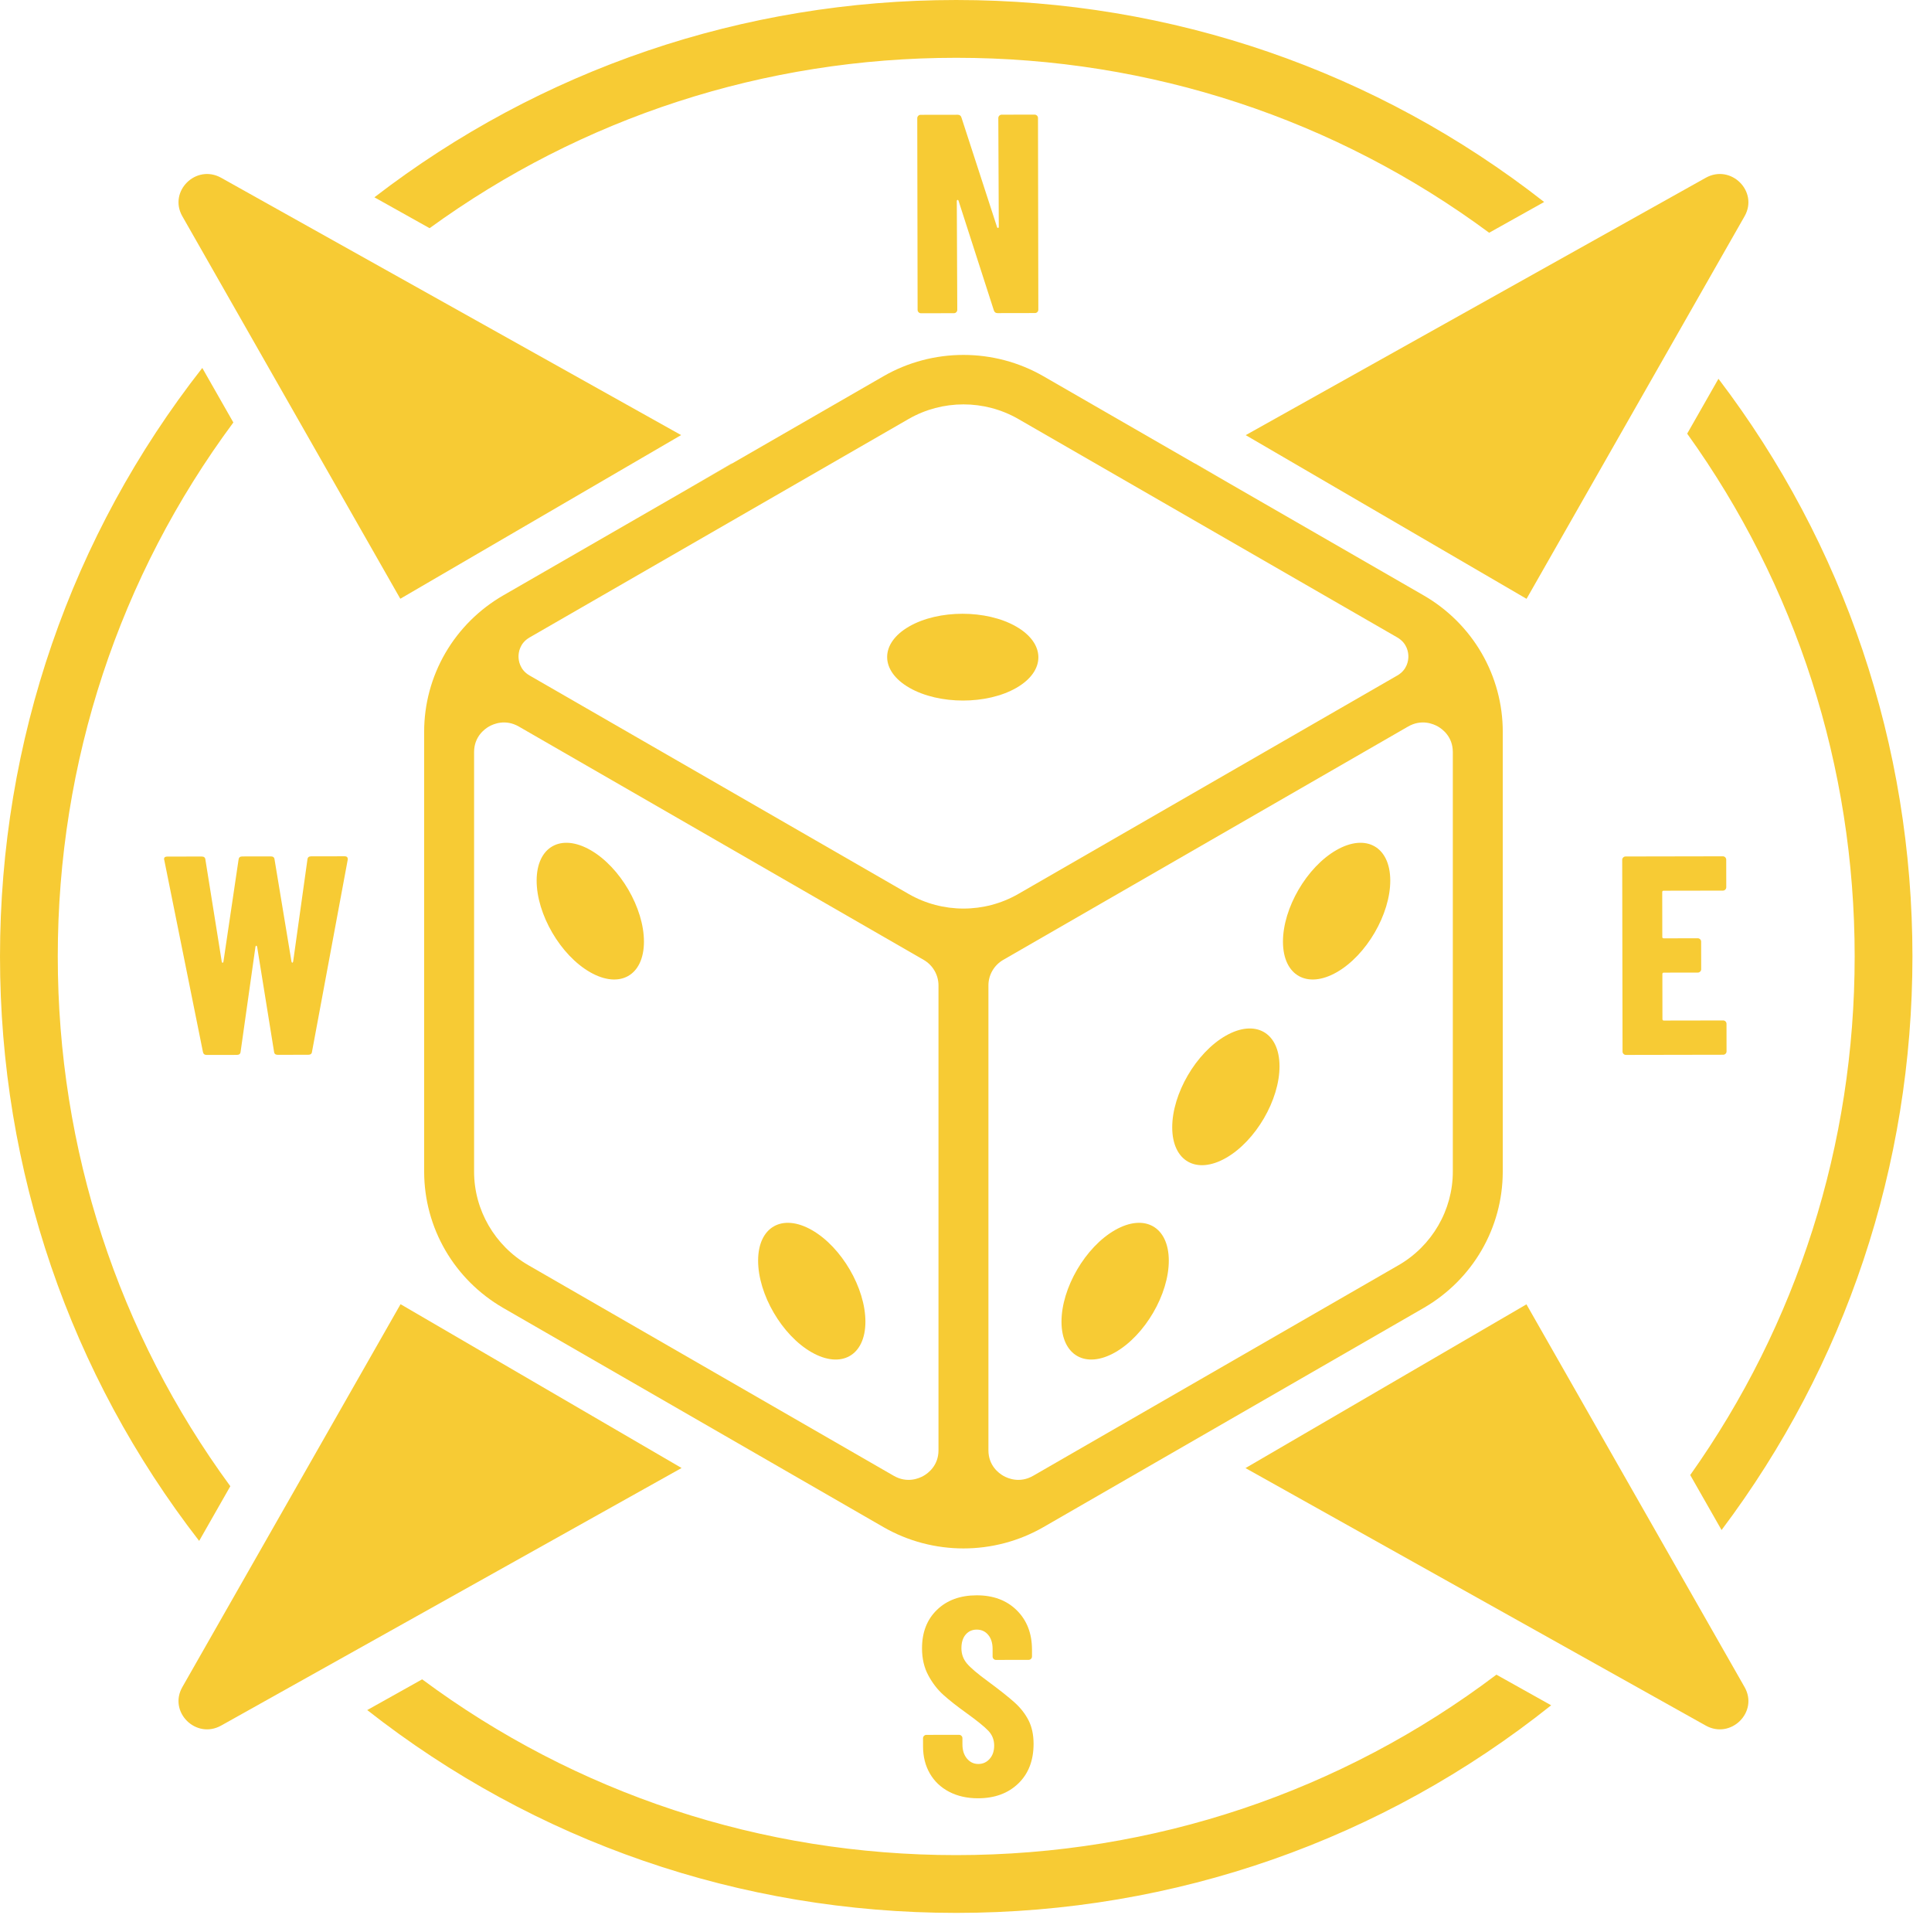
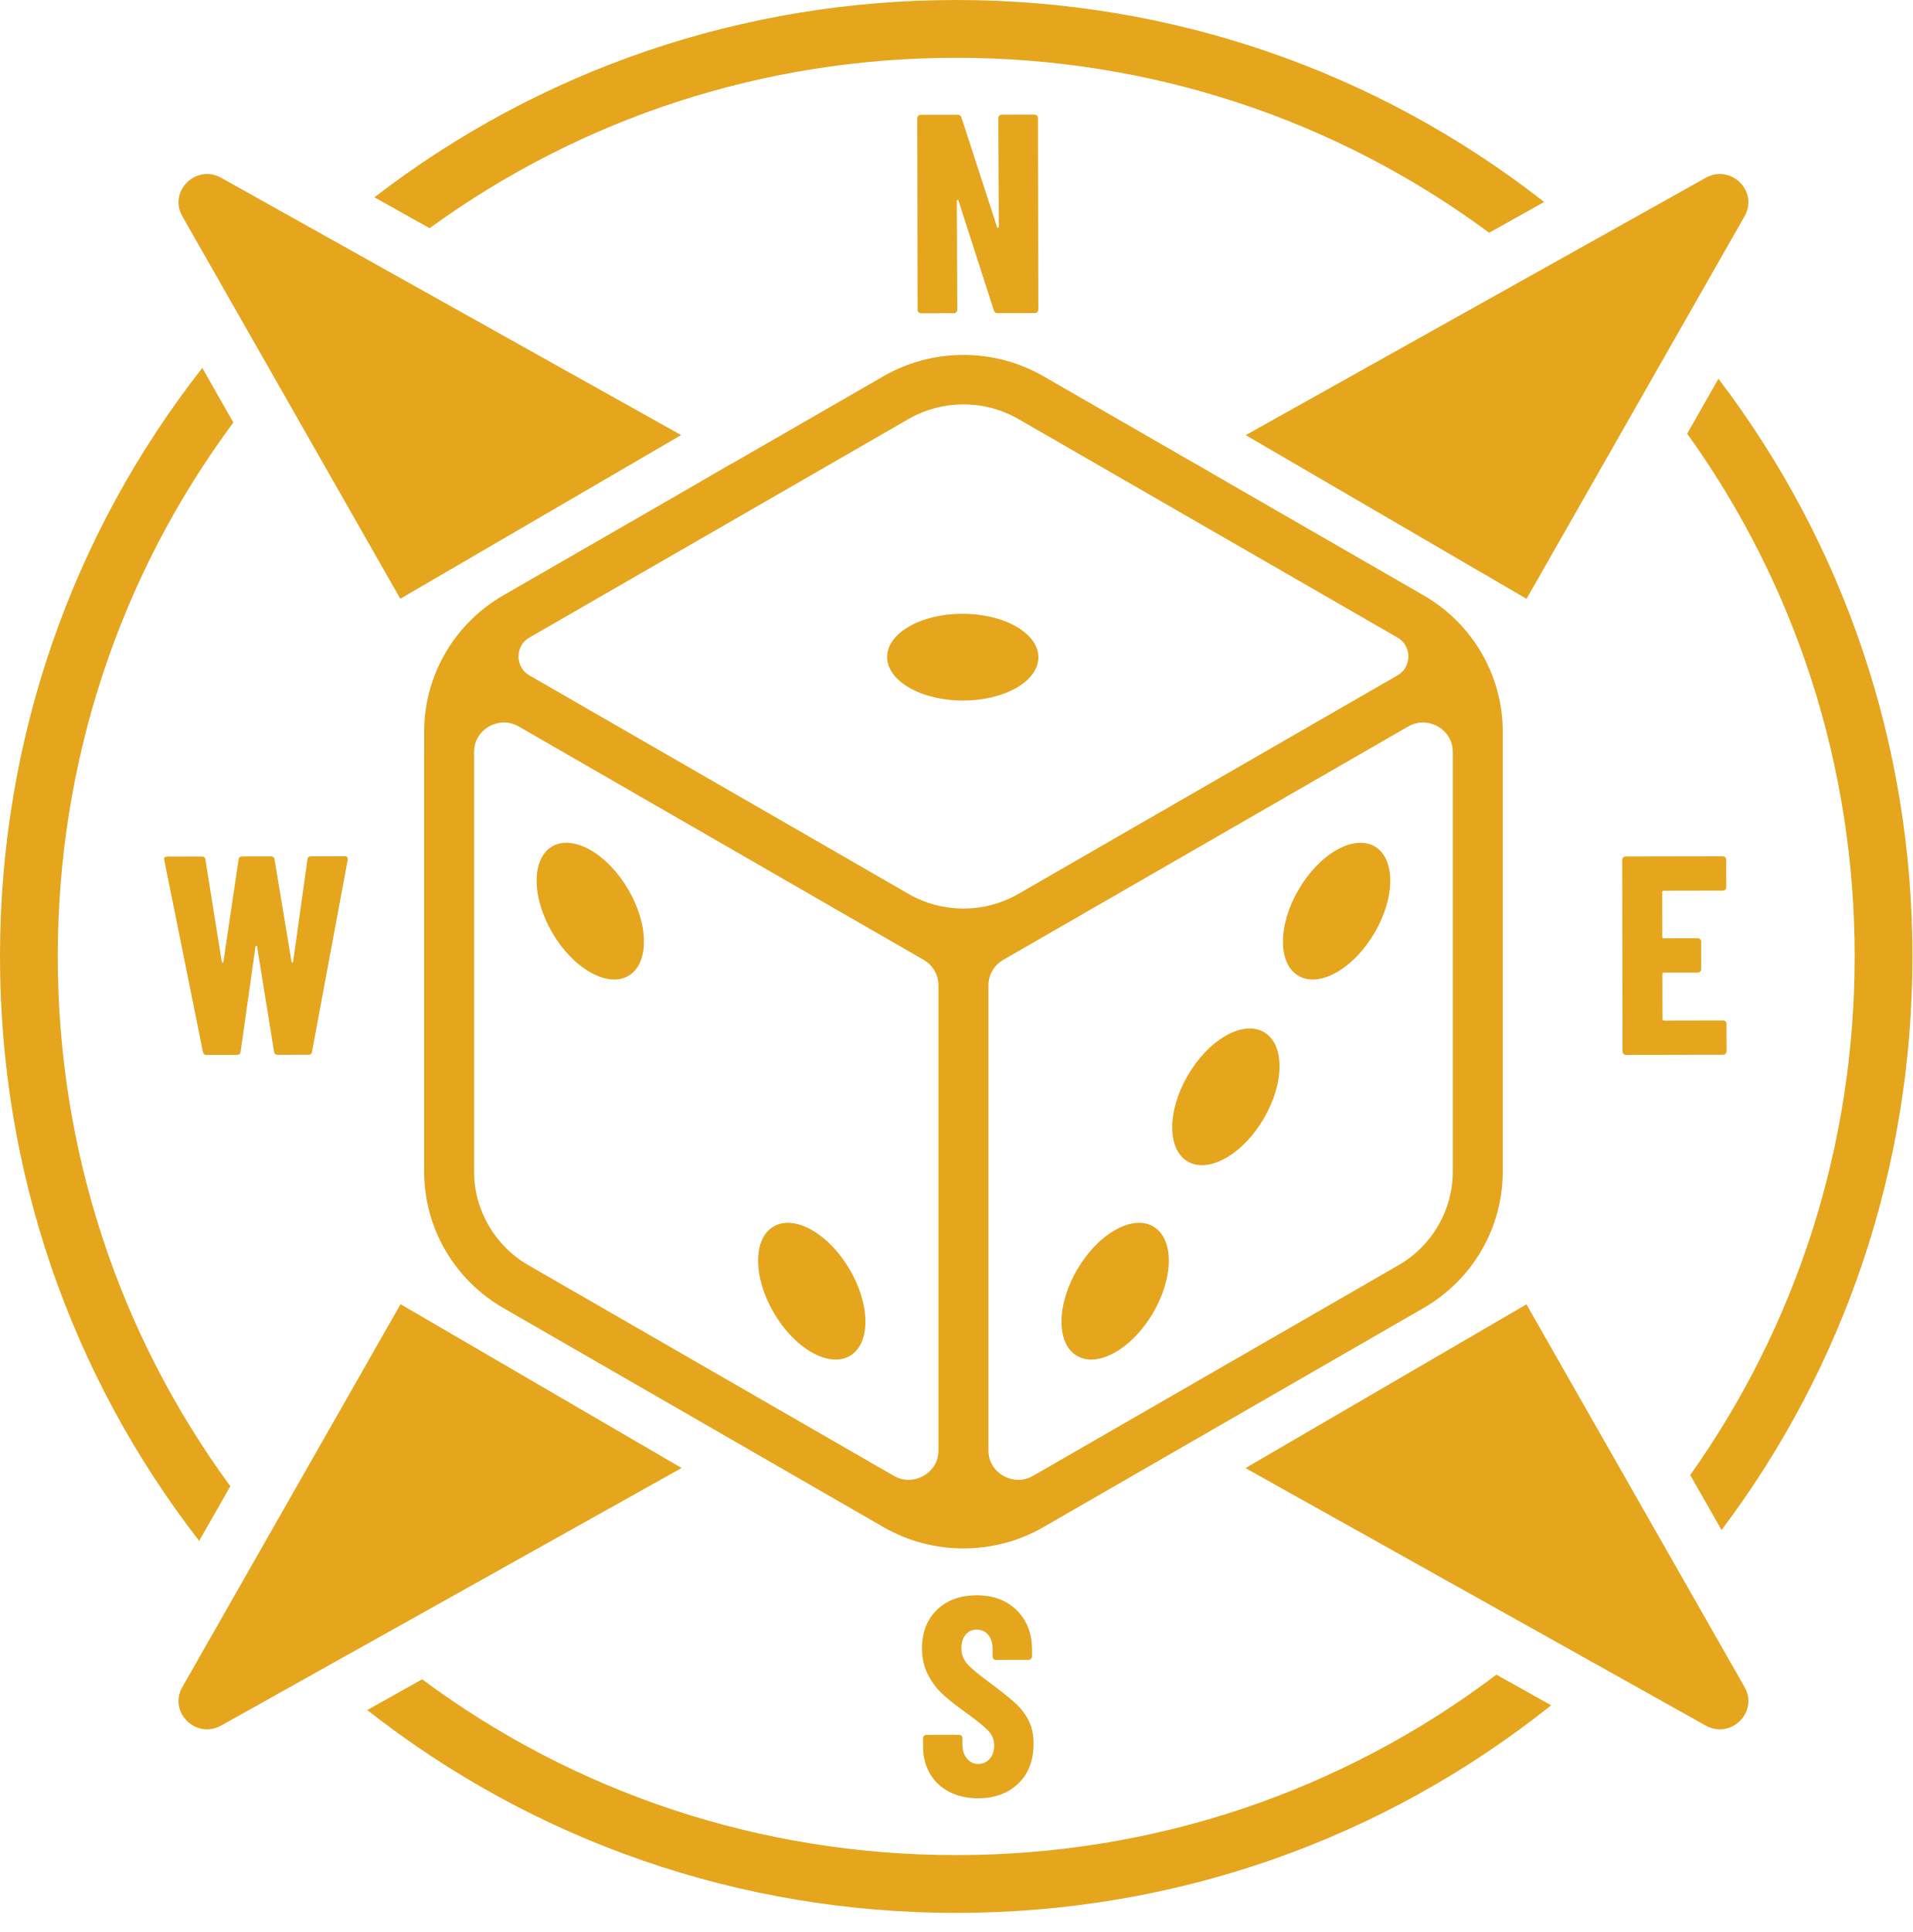
<svg xmlns="http://www.w3.org/2000/svg" width="100%" height="100%" viewBox="0 0 100 101" version="1.1" xml:space="preserve" style="fill-rule:evenodd;clip-rule:evenodd;stroke-linejoin:round;stroke-miterlimit:2;">
  <g transform="matrix(1,0,0,1,-50,-91.42822)">
    <g transform="matrix(0.080001,0,0,0.080001,7.091135,66.14204)">
      <g transform="matrix(6.666113,0,0,6.666113,1189.516,520.0855)">
-         <path d="M0,-19.265C0.065,-19.33 0.143,-19.363 0.236,-19.363L3.459,-19.368C3.552,-19.368 3.63,-19.336 3.695,-19.271C3.761,-19.206 3.793,-19.128 3.793,-19.035L3.826,-0.251C3.826,-0.158 3.794,-0.079 3.729,-0.014C3.664,0.051 3.586,0.083 3.493,0.083L-0.175,0.09C-0.36,0.09 -0.481,-0.002 -0.537,-0.187L-4.001,-10.935C-4.02,-10.991 -4.052,-11.014 -4.099,-11.005C-4.145,-10.995 -4.168,-10.963 -4.168,-10.907L-4.121,-0.237C-4.121,-0.144 -4.154,-0.065 -4.218,0C-4.283,0.065 -4.362,0.097 -4.454,0.097L-7.678,0.103C-7.77,0.103 -7.849,0.071 -7.914,0.006C-7.979,-0.059 -8.011,-0.137 -8.012,-0.23L-8.045,-19.015C-8.045,-19.107 -8.013,-19.186 -7.947,-19.251C-7.883,-19.316 -7.805,-19.349 -7.712,-19.349L-4.071,-19.355C-3.886,-19.355 -3.765,-19.263 -3.71,-19.078L-0.217,-8.33C-0.199,-8.274 -0.166,-8.251 -0.12,-8.261C-0.074,-8.27 -0.051,-8.302 -0.051,-8.358L-0.097,-19.029C-0.097,-19.121 -0.065,-19.2 0,-19.265" style="fill:rgb(247,203,52);fill-rule:nonzero;" />
+         <path d="M0,-19.265C0.065,-19.33 0.143,-19.363 0.236,-19.363L3.459,-19.368C3.552,-19.368 3.63,-19.336 3.695,-19.271C3.761,-19.206 3.793,-19.128 3.793,-19.035L3.826,-0.251C3.826,-0.158 3.794,-0.079 3.729,-0.014C3.664,0.051 3.586,0.083 3.493,0.083L-0.175,0.09C-0.36,0.09 -0.481,-0.002 -0.537,-0.187L-4.001,-10.935C-4.02,-10.991 -4.052,-11.014 -4.099,-11.005C-4.145,-10.995 -4.168,-10.963 -4.168,-10.907L-4.121,-0.237C-4.121,-0.144 -4.154,-0.065 -4.218,0C-4.283,0.065 -4.362,0.097 -4.454,0.097L-7.678,0.103C-7.77,0.103 -7.849,0.071 -7.914,0.006C-7.979,-0.059 -8.011,-0.137 -8.012,-0.23L-8.045,-19.015C-8.045,-19.107 -8.013,-19.186 -7.947,-19.251C-7.883,-19.316 -7.805,-19.349 -7.712,-19.349L-4.071,-19.355C-3.886,-19.355 -3.765,-19.263 -3.71,-19.078L-0.217,-8.33C-0.199,-8.274 -0.166,-8.251 -0.12,-8.261C-0.074,-8.27 -0.051,-8.302 -0.051,-8.358L-0.097,-19.029C-0.097,-19.121 -0.065,-19.2 0,-19.265" style="fill:rgb(229,165,28);fill-rule:nonzero;" />
      </g>
      <g transform="matrix(6.666113,0,0,6.666113,668.9801,877.6404)">
-         <path d="M0,18.866L-3.784,0.088L-3.812,-0.023C-3.812,-0.19 -3.711,-0.274 -3.507,-0.274L-0.116,-0.28C0.106,-0.28 0.226,-0.178 0.245,0.025L1.847,10.026C1.865,10.1 1.893,10.137 1.93,10.137C1.967,10.137 1.995,10.1 2.013,10.026L3.496,0.02C3.515,-0.184 3.635,-0.286 3.857,-0.287L6.664,-0.292C6.886,-0.292 7.006,-0.19 7.025,0.013L8.683,10.014C8.701,10.089 8.728,10.125 8.766,10.125C8.803,10.125 8.831,10.088 8.849,10.014L10.249,0.008C10.267,-0.196 10.387,-0.298 10.61,-0.298L13.889,-0.304C14.129,-0.305 14.232,-0.184 14.195,0.057L10.699,18.847C10.68,19.051 10.56,19.153 10.338,19.154L7.337,19.159C7.115,19.159 6.993,19.058 6.975,18.854L5.318,8.575C5.299,8.501 5.271,8.464 5.234,8.464C5.197,8.464 5.169,8.502 5.151,8.575L3.696,18.86C3.678,19.064 3.558,19.165 3.335,19.166L0.362,19.171C0.158,19.171 0.037,19.07 0,18.866" style="fill:rgb(247,203,52);fill-rule:nonzero;" />
+         <path d="M0,18.866L-3.784,0.088L-3.812,-0.023C-3.812,-0.19 -3.711,-0.274 -3.507,-0.274L-0.116,-0.28C0.106,-0.28 0.226,-0.178 0.245,0.025L1.847,10.026C1.865,10.1 1.893,10.137 1.93,10.137C1.967,10.137 1.995,10.1 2.013,10.026L3.496,0.02C3.515,-0.184 3.635,-0.286 3.857,-0.287L6.664,-0.292C6.886,-0.292 7.006,-0.19 7.025,0.013L8.683,10.014C8.701,10.089 8.728,10.125 8.766,10.125C8.803,10.125 8.831,10.088 8.849,10.014L10.249,0.008C10.267,-0.196 10.387,-0.298 10.61,-0.298L13.889,-0.304C14.129,-0.305 14.232,-0.184 14.195,0.057L10.699,18.847C10.68,19.051 10.56,19.153 10.338,19.154L7.337,19.159C7.115,19.159 6.993,19.058 6.975,18.854L5.318,8.575C5.299,8.501 5.271,8.464 5.234,8.464C5.197,8.464 5.169,8.502 5.151,8.575L3.696,18.86C3.678,19.064 3.558,19.165 3.335,19.166L0.362,19.171C0.158,19.171 0.037,19.07 0,18.866" style="fill:rgb(229,165,28);fill-rule:nonzero;" />
      </g>
      <g transform="matrix(6.666113,0,0,6.666113,1664.021,983.6523)">
-         <path d="M0,-12.939C-0.065,-12.874 -0.143,-12.841 -0.236,-12.841L-6.043,-12.831C-6.137,-12.831 -6.183,-12.785 -6.182,-12.692L-6.175,-8.302C-6.175,-8.209 -6.128,-8.163 -6.036,-8.163L-2.701,-8.169C-2.608,-8.169 -2.53,-8.137 -2.464,-8.072C-2.4,-8.007 -2.367,-7.929 -2.367,-7.836L-2.362,-5.14C-2.362,-5.047 -2.394,-4.969 -2.459,-4.904C-2.524,-4.839 -2.602,-4.806 -2.695,-4.806L-6.029,-4.801C-6.123,-4.8 -6.168,-4.754 -6.168,-4.662L-6.161,-0.243C-6.16,-0.15 -6.115,-0.104 -6.022,-0.104L-0.214,-0.114C-0.121,-0.115 -0.043,-0.082 0.023,-0.018C0.087,0.047 0.12,0.126 0.12,0.219L0.125,2.914C0.125,3.007 0.093,3.085 0.028,3.15C-0.037,3.215 -0.115,3.248 -0.208,3.248L-9.739,3.265C-9.832,3.265 -9.911,3.233 -9.976,3.167C-10.041,3.103 -10.073,3.025 -10.073,2.932L-10.106,-15.853C-10.106,-15.946 -10.074,-16.024 -10.009,-16.09C-9.944,-16.154 -9.866,-16.187 -9.773,-16.187L-0.242,-16.204C-0.149,-16.204 -0.071,-16.171 -0.005,-16.107C0.059,-16.042 0.092,-15.963 0.093,-15.871L0.097,-13.175C0.097,-13.083 0.065,-13.004 0,-12.939" style="fill:rgb(247,203,52);fill-rule:nonzero;" />
+         <path d="M0,-12.939C-0.065,-12.874 -0.143,-12.841 -0.236,-12.841L-6.043,-12.831C-6.137,-12.831 -6.183,-12.785 -6.182,-12.692L-6.175,-8.302C-6.175,-8.209 -6.128,-8.163 -6.036,-8.163L-2.701,-8.169C-2.608,-8.169 -2.53,-8.137 -2.464,-8.072C-2.4,-8.007 -2.367,-7.929 -2.367,-7.836L-2.362,-5.14C-2.362,-5.047 -2.394,-4.969 -2.459,-4.904C-2.524,-4.839 -2.602,-4.806 -2.695,-4.806L-6.029,-4.801C-6.123,-4.8 -6.168,-4.754 -6.168,-4.662L-6.161,-0.243C-6.16,-0.15 -6.115,-0.104 -6.022,-0.104L-0.214,-0.114C-0.121,-0.115 -0.043,-0.082 0.023,-0.018C0.087,0.047 0.12,0.126 0.12,0.219L0.125,2.914C0.125,3.007 0.093,3.085 0.028,3.15C-0.037,3.215 -0.115,3.248 -0.208,3.248L-9.739,3.265C-9.832,3.265 -9.911,3.233 -9.976,3.167C-10.041,3.103 -10.073,3.025 -10.073,2.932L-10.106,-15.853C-10.106,-15.946 -10.074,-16.024 -10.009,-16.09C-9.944,-16.154 -9.866,-16.187 -9.773,-16.187L-0.242,-16.204C-0.149,-16.204 -0.071,-16.171 -0.005,-16.107C0.059,-16.042 0.092,-15.963 0.093,-15.871L0.097,-13.175C0.097,-13.083 0.065,-13.004 0,-12.939" style="fill:rgb(229,165,28);fill-rule:nonzero;" />
      </g>
      <g transform="matrix(6.666113,0,0,6.666113,1156.764,1362.768)">
-         <path d="M0,18.629C-0.817,18.204 -1.447,17.608 -1.893,16.84C-2.339,16.072 -2.563,15.187 -2.564,14.187L-2.566,13.381C-2.566,13.289 -2.534,13.21 -2.469,13.145C-2.404,13.08 -2.326,13.047 -2.233,13.047L0.962,13.042C1.055,13.042 1.134,13.074 1.199,13.139C1.264,13.203 1.297,13.282 1.297,13.374L1.298,13.986C1.299,14.56 1.448,15.023 1.745,15.375C2.041,15.726 2.413,15.901 2.857,15.901C3.302,15.9 3.672,15.732 3.968,15.398C4.264,15.064 4.411,14.629 4.41,14.092C4.409,13.536 4.223,13.059 3.852,12.661C3.48,12.264 2.757,11.677 1.681,10.901C0.754,10.235 0.002,9.644 -0.572,9.126C-1.148,8.609 -1.64,7.971 -2.049,7.211C-2.458,6.453 -2.663,5.573 -2.665,4.573C-2.667,2.998 -2.179,1.737 -1.198,0.791C-0.218,-0.156 1.078,-0.63 2.69,-0.633C4.32,-0.636 5.631,-0.147 6.624,0.833C7.617,1.813 8.115,3.1 8.118,4.693L8.119,5.36C8.119,5.453 8.086,5.531 8.022,5.596C7.957,5.661 7.878,5.693 7.786,5.694L4.59,5.699C4.497,5.699 4.418,5.668 4.354,5.602C4.289,5.538 4.256,5.459 4.256,5.366L4.255,4.616C4.254,4.042 4.109,3.584 3.821,3.241C3.534,2.899 3.158,2.728 2.695,2.729C2.251,2.73 1.89,2.893 1.613,3.217C1.335,3.542 1.197,3.992 1.198,4.566C1.199,5.122 1.376,5.612 1.728,6.038C2.081,6.464 2.777,7.055 3.816,7.813C4.966,8.663 5.833,9.351 6.418,9.878C7.002,10.405 7.457,10.988 7.782,11.626C8.107,12.265 8.271,13.029 8.273,13.918C8.275,15.549 7.777,16.846 6.779,17.811C5.78,18.776 4.465,19.26 2.835,19.263C1.761,19.265 0.816,19.053 0,18.629" style="fill:rgb(247,203,52);fill-rule:nonzero;" />
+         <path d="M0,18.629C-0.817,18.204 -1.447,17.608 -1.893,16.84C-2.339,16.072 -2.563,15.187 -2.564,14.187L-2.566,13.381C-2.566,13.289 -2.534,13.21 -2.469,13.145C-2.404,13.08 -2.326,13.047 -2.233,13.047L0.962,13.042C1.055,13.042 1.134,13.074 1.199,13.139C1.264,13.203 1.297,13.282 1.297,13.374L1.298,13.986C1.299,14.56 1.448,15.023 1.745,15.375C2.041,15.726 2.413,15.901 2.857,15.901C3.302,15.9 3.672,15.732 3.968,15.398C4.264,15.064 4.411,14.629 4.41,14.092C4.409,13.536 4.223,13.059 3.852,12.661C3.48,12.264 2.757,11.677 1.681,10.901C0.754,10.235 0.002,9.644 -0.572,9.126C-1.148,8.609 -1.64,7.971 -2.049,7.211C-2.458,6.453 -2.663,5.573 -2.665,4.573C-2.667,2.998 -2.179,1.737 -1.198,0.791C-0.218,-0.156 1.078,-0.63 2.69,-0.633C4.32,-0.636 5.631,-0.147 6.624,0.833C7.617,1.813 8.115,3.1 8.118,4.693L8.119,5.36C8.119,5.453 8.086,5.531 8.022,5.596C7.957,5.661 7.878,5.693 7.786,5.694L4.59,5.699C4.497,5.699 4.418,5.668 4.354,5.602C4.289,5.538 4.256,5.459 4.256,5.366L4.255,4.616C4.254,4.042 4.109,3.584 3.821,3.241C3.534,2.899 3.158,2.728 2.695,2.729C2.251,2.73 1.89,2.893 1.613,3.217C1.335,3.542 1.197,3.992 1.198,4.566C1.199,5.122 1.376,5.612 1.728,6.038C2.081,6.464 2.777,7.055 3.816,7.813C4.966,8.663 5.833,9.351 6.418,9.878C7.002,10.405 7.457,10.988 7.782,11.626C8.107,12.265 8.271,13.029 8.273,13.918C8.275,15.549 7.777,16.846 6.779,17.811C5.78,18.776 4.465,19.26 2.835,19.263C1.761,19.265 0.816,19.053 0,18.629" style="fill:rgb(229,165,28);fill-rule:nonzero;" />
      </g>
      <g transform="matrix(6.666083,0.018929,0.018929,-6.666083,921.9524,951.3758)">
-         <path d="M0.017,-0C2.927,-1.653 5.286,-0.313 5.286,2.994C5.285,6.3 2.927,10.32 0.017,11.973C-2.892,13.626 -5.251,12.285 -5.252,8.979C-5.251,5.672 -2.893,1.653 0.017,-0" style="fill:rgb(247,203,52);fill-rule:nonzero;" />
+         <path d="M0.017,-0C2.927,-1.653 5.286,-0.313 5.286,2.994C5.285,6.3 2.927,10.32 0.017,11.973C-2.892,13.626 -5.251,12.285 -5.252,8.979C-5.251,5.672 -2.893,1.653 0.017,-0" style="fill:rgb(229,165,28);fill-rule:nonzero;" />
      </g>
      <g transform="matrix(6.666083,0.018929,0.018929,-6.666083,1066.706,1199.717)">
-         <path d="M0.017,-0C2.927,-1.653 5.286,-0.312 5.286,2.994C5.285,6.3 2.927,10.32 0.017,11.973C-2.893,13.627 -5.251,12.285 -5.252,8.98C-5.251,5.674 -2.894,1.654 0.017,-0" style="fill:rgb(247,203,52);fill-rule:nonzero;" />
+         <path d="M0.017,-0C2.927,-1.653 5.286,-0.312 5.286,2.994C5.285,6.3 2.927,10.32 0.017,11.973C-2.893,13.627 -5.251,12.285 -5.252,8.98C-5.251,5.674 -2.894,1.654 0.017,-0" style="fill:rgb(229,165,28);fill-rule:nonzero;" />
      </g>
      <g transform="matrix(-6.666083,0.018929,0.018929,6.666083,1410.21,951.3752)">
-         <path d="M0.017,-11.973C2.927,-10.32 5.285,-6.3 5.286,-2.994C5.285,0.314 2.926,1.653 0.017,0C-2.893,-1.653 -5.251,-5.672 -5.252,-8.979C-5.252,-12.285 -2.893,-13.626 0.017,-11.973" style="fill:rgb(247,203,52);fill-rule:nonzero;" />
+         <path d="M0.017,-11.973C2.927,-10.32 5.285,-6.3 5.286,-2.994C5.285,0.314 2.926,1.653 0.017,0C-2.893,-1.653 -5.251,-5.672 -5.252,-8.979C-5.252,-12.285 -2.893,-13.626 0.017,-11.973" style="fill:rgb(229,165,28);fill-rule:nonzero;" />
      </g>
      <g transform="matrix(-6.666083,0.018929,0.018929,6.666083,1265.456,1199.71)">
-         <path d="M0.017,-11.972C2.927,-10.319 5.285,-6.299 5.286,-2.993C5.285,0.313 2.926,1.654 0.017,0.001C-2.894,-1.653 -5.251,-5.672 -5.252,-8.978C-5.252,-12.284 -2.894,-13.626 0.017,-11.972" style="fill:rgb(247,203,52);fill-rule:nonzero;" />
+         <path d="M0.017,-11.972C2.927,-10.319 5.285,-6.299 5.286,-2.993C5.285,0.313 2.926,1.654 0.017,0.001C-2.894,-1.653 -5.251,-5.672 -5.252,-8.978C-5.252,-12.284 -2.894,-13.626 0.017,-11.972" style="fill:rgb(229,165,28);fill-rule:nonzero;" />
      </g>
      <g transform="matrix(-6.666083,0.018929,0.018929,6.666083,1337.825,1072.714)">
-         <path d="M0.017,-11.973C2.927,-10.32 5.285,-6.299 5.286,-2.993C5.285,0.314 2.926,1.653 0.017,0C-2.893,-1.653 -5.251,-5.672 -5.252,-8.979C-5.252,-12.285 -2.893,-13.626 0.017,-11.973" style="fill:rgb(247,203,52);fill-rule:nonzero;" />
+         <path d="M0.017,-11.973C2.927,-10.32 5.285,-6.299 5.286,-2.993C5.285,0.314 2.926,1.653 0.017,0C-2.893,-1.653 -5.251,-5.672 -5.252,-8.979C-5.252,-12.285 -2.893,-13.626 0.017,-11.973" style="fill:rgb(229,165,28);fill-rule:nonzero;" />
      </g>
      <g transform="matrix(3.325638,5.7773,5.7773,-3.325638,1130.877,725.313)">
-         <path d="M5.225,-3.021C8.114,-1.332 10.457,2.737 10.456,6.066C10.457,9.395 8.114,10.726 5.226,9.037C2.337,7.348 -0.005,3.28 -0.005,-0.05C-0.006,-3.379 2.335,-4.711 5.225,-3.021" style="fill:rgb(247,203,52);fill-rule:nonzero;" />
+         <path d="M5.225,-3.021C8.114,-1.332 10.457,2.737 10.456,6.066C10.457,9.395 8.114,10.726 5.226,9.037C2.337,7.348 -0.005,3.28 -0.005,-0.05C-0.006,-3.379 2.335,-4.711 5.225,-3.021" style="fill:rgb(229,165,28);fill-rule:nonzero;" />
      </g>
      <g transform="matrix(6.666113,0,0,6.666113,1450.506,728.4662)">
-         <path d="M0,62.155L-35.827,82.801C-37.146,83.561 -38.313,83.059 -38.754,82.808C-39.194,82.557 -40.219,81.81 -40.219,80.299L-40.219,34.731C-40.219,33.704 -39.662,32.746 -38.766,32.229L-34.835,29.964C-34.831,29.961 -34.826,29.959 -34.822,29.957L-26.026,24.888L0.924,9.359C2.243,8.599 3.41,9.1 3.85,9.351C4.289,9.601 5.306,10.343 5.315,11.84L5.315,52.994C5.315,56.753 3.279,60.262 0,62.155M-90.65,11.84C-90.64,10.343 -89.623,9.601 -89.185,9.351C-88.744,9.1 -87.577,8.599 -86.258,9.359L-82.94,11.271L-50.513,29.957C-50.509,29.959 -50.505,29.961 -50.501,29.963L-46.568,32.229C-45.672,32.746 -45.115,33.704 -45.115,34.731L-45.115,80.299C-45.115,81.81 -46.14,82.557 -46.581,82.808C-47.021,83.059 -48.189,83.561 -49.508,82.801L-85.335,62.155C-88.613,60.262 -90.65,56.753 -90.65,52.994L-90.65,11.84ZM-48.051,-20.789C-46.39,-21.745 -44.529,-22.224 -42.667,-22.224C-40.806,-22.224 -38.944,-21.745 -37.284,-20.789L-0.123,0.626L-0.124,0.627C0.852,1.189 0.958,2.116 0.958,2.489C0.958,2.86 0.853,3.781 -0.113,4.344L-28.155,20.504L-37.299,25.773C-40.612,27.676 -44.723,27.676 -48.036,25.773L-79.264,7.778L-85.212,4.351C-86.188,3.788 -86.293,2.861 -86.293,2.489C-86.293,2.116 -86.188,1.189 -85.212,0.627L-85.212,0.626L-48.051,-20.789ZM10.212,53.053L10.212,9.858C10.212,7.159 9.493,4.495 8.134,2.154C6.776,-0.186 4.812,-2.141 2.456,-3.499L-34.822,-24.981C-39.661,-27.769 -45.674,-27.769 -50.513,-24.981L-87.79,-3.499C-90.146,-2.141 -92.11,-0.186 -93.469,2.154C-94.828,4.495 -95.546,7.159 -95.546,9.858L-95.546,11.833C-95.546,11.842 -95.547,11.852 -95.547,11.861L-95.547,53.053L-95.545,53.053C-95.535,55.732 -94.818,58.375 -93.469,60.698C-92.12,63.021 -90.175,64.963 -87.842,66.32L-87.843,66.32L-87.797,66.347C-87.795,66.348 -87.793,66.349 -87.79,66.351L-50.513,87.833C-48.093,89.227 -45.38,89.924 -42.667,89.924C-39.954,89.924 -37.241,89.227 -34.822,87.833L2.456,66.351C2.458,66.349 2.46,66.348 2.462,66.347L2.508,66.32C4.841,64.963 6.786,63.021 8.134,60.698C9.483,58.375 10.2,55.732 10.211,53.053L10.212,53.053Z" style="fill:rgb(247,203,52);fill-rule:nonzero;" />
+         <path d="M0,62.155L-35.827,82.801C-37.146,83.561 -38.313,83.059 -38.754,82.808C-39.194,82.557 -40.219,81.81 -40.219,80.299L-40.219,34.731C-40.219,33.704 -39.662,32.746 -38.766,32.229L-34.835,29.964C-34.831,29.961 -34.826,29.959 -34.822,29.957L-26.026,24.888L0.924,9.359C2.243,8.599 3.41,9.1 3.85,9.351C4.289,9.601 5.306,10.343 5.315,11.84L5.315,52.994C5.315,56.753 3.279,60.262 0,62.155M-90.65,11.84C-90.64,10.343 -89.623,9.601 -89.185,9.351C-88.744,9.1 -87.577,8.599 -86.258,9.359L-82.94,11.271L-50.513,29.957C-50.509,29.959 -50.505,29.961 -50.501,29.963L-46.568,32.229C-45.672,32.746 -45.115,33.704 -45.115,34.731L-45.115,80.299C-45.115,81.81 -46.14,82.557 -46.581,82.808C-47.021,83.059 -48.189,83.561 -49.508,82.801L-85.335,62.155C-88.613,60.262 -90.65,56.753 -90.65,52.994L-90.65,11.84ZM-48.051,-20.789C-46.39,-21.745 -44.529,-22.224 -42.667,-22.224C-40.806,-22.224 -38.944,-21.745 -37.284,-20.789L-0.123,0.626L-0.124,0.627C0.852,1.189 0.958,2.116 0.958,2.489C0.958,2.86 0.853,3.781 -0.113,4.344L-28.155,20.504L-37.299,25.773C-40.612,27.676 -44.723,27.676 -48.036,25.773L-79.264,7.778L-85.212,4.351C-86.188,3.788 -86.293,2.861 -86.293,2.489C-86.293,2.116 -86.188,1.189 -85.212,0.627L-85.212,0.626L-48.051,-20.789ZM10.212,53.053L10.212,9.858C10.212,7.159 9.493,4.495 8.134,2.154C6.776,-0.186 4.812,-2.141 2.456,-3.499L-34.822,-24.981C-39.661,-27.769 -45.674,-27.769 -50.513,-24.981L-87.79,-3.499C-90.146,-2.141 -92.11,-0.186 -93.469,2.154C-94.828,4.495 -95.546,7.159 -95.546,9.858L-95.546,11.833C-95.546,11.842 -95.547,11.852 -95.547,11.861L-95.547,53.053L-95.545,53.053C-95.535,55.732 -94.818,58.375 -93.469,60.698C-92.12,63.021 -90.175,64.963 -87.842,66.32L-87.843,66.32L-87.797,66.347C-87.795,66.348 -87.793,66.349 -87.79,66.351L-50.513,87.833C-48.093,89.227 -45.38,89.924 -42.667,89.924C-39.954,89.924 -37.241,89.227 -34.822,87.833L2.456,66.351C2.458,66.349 2.46,66.348 2.462,66.347L2.508,66.32C4.841,64.963 6.786,63.021 8.134,60.698C9.483,58.375 10.2,55.732 10.211,53.053L10.212,53.053Z" style="fill:rgb(229,165,28);fill-rule:nonzero;" />
      </g>
      <g transform="matrix(3.301283,5.79125,5.79125,-3.301283,1649.592,1254.007)">
-         <path d="M-19.738,-8.697L23.448,-8.697C26.258,-8.697 27.257,-12.415 24.838,-13.875L-19.436,-40.579L-19.738,-8.697Z" style="fill:rgb(247,203,52);fill-rule:nonzero;" />
+         <path d="M-19.738,-8.697L23.448,-8.697C26.258,-8.697 27.257,-12.415 24.838,-13.875L-19.436,-40.579L-19.738,-8.697Z" style="fill:rgb(229,165,28);fill-rule:nonzero;" />
      </g>
      <g transform="matrix(6.666113,0,0,6.666113,1014.62,637.3831)">
-         <path d="M0,-2.775L0.027,-2.76L-4.762,0L0,-2.775Z" style="fill:rgb(247,203,52);fill-rule:nonzero;" />
+         <path d="M0,-2.775L0.027,-2.76L-4.762,0L0,-2.775Z" style="fill:rgb(229,165,28);fill-rule:nonzero;" />
      </g>
      <g transform="matrix(5.818025,3.253867,3.253867,-5.818025,762.731,384.2644)">
-         <path d="M-7.196,-12.274L44.473,-12.274L28.274,-39.716L-8.679,-17.425C-11.086,-15.973 -10.022,-12.274 -7.196,-12.274" style="fill:rgb(247,203,52);fill-rule:nonzero;" />
+         <path d="M-7.196,-12.274L44.473,-12.274L28.274,-39.716L-8.679,-17.425C-11.086,-15.973 -10.022,-12.274 -7.196,-12.274" style="fill:rgb(229,165,28);fill-rule:nonzero;" />
      </g>
      <g transform="matrix(5.818025,-3.253863,-3.253863,-5.818025,1389.076,677.7822)">
-         <path d="M0.623,12.949L52.303,12.949C55.128,12.949 56.192,9.25 53.785,7.798L16.824,-14.497L0.623,12.949Z" style="fill:rgb(247,203,52);fill-rule:nonzero;" />
+         <path d="M0.623,12.949L52.303,12.949C55.128,12.949 56.192,9.25 53.785,7.798L16.824,-14.497L0.623,12.949Z" style="fill:rgb(229,165,28);fill-rule:nonzero;" />
      </g>
      <g transform="matrix(6.666113,0,0,6.666113,1338.696,618.918)">
-         <path d="M0,1.854L-3.2,0.01L-3.182,0L0,1.854Z" style="fill:rgb(247,203,52);fill-rule:nonzero;" />
+         <path d="M0,1.854L-3.2,0.01L-3.182,0L0,1.854Z" style="fill:rgb(229,165,28);fill-rule:nonzero;" />
      </g>
      <g transform="matrix(3.301283,-5.79125,-5.79125,-3.301283,829.3137,1501.743)">
-         <path d="M-2.063,28.831L41.139,28.831L40.836,-3.06L-3.454,23.655C-5.873,25.114 -4.873,28.831 -2.063,28.831" style="fill:rgb(247,203,52);fill-rule:nonzero;" />
+         <path d="M-2.063,28.831L41.139,28.831L40.836,-3.06L-3.454,23.655C-5.873,25.114 -4.873,28.831 -2.063,28.831" style="fill:rgb(229,165,28);fill-rule:nonzero;" />
      </g>
      <g transform="matrix(6.666113,0,0,6.666113,817.1451,319.0549)">
-         <path d="M0,21.921C14.926,11.076 32.829,5.218 51.636,5.218C70.701,5.218 88.841,11.235 103.89,22.368L109.282,19.353C92.88,6.515 72.793,-0.447 51.636,-0.447C30.734,-0.447 10.88,6.352 -5.412,18.894L0,21.921Z" style="fill:rgb(247,203,52);fill-rule:nonzero;" />
+         <path d="M0,21.921C14.926,11.076 32.829,5.218 51.636,5.218C70.701,5.218 88.841,11.235 103.89,22.368L109.282,19.353C92.88,6.515 72.793,-0.447 51.636,-0.447C30.734,-0.447 10.88,6.352 -5.412,18.894L0,21.921Z" style="fill:rgb(229,165,28);fill-rule:nonzero;" />
      </g>
      <g transform="matrix(6.666113,0,0,6.666113,1659.559,1315.887)">
-         <path d="M0,-112.854L-3.066,-107.475C7.599,-92.626 13.356,-74.87 13.356,-56.226C13.356,-37.756 7.708,-20.155 -2.768,-5.391L0.305,0C12.448,-16.135 19.02,-35.675 19.02,-56.226C19.02,-76.949 12.337,-96.641 0,-112.854" style="fill:rgb(247,203,52);fill-rule:nonzero;" />
+         <path d="M0,-112.854L-3.066,-107.475C7.599,-92.626 13.356,-74.87 13.356,-56.226C13.356,-37.756 7.708,-20.155 -2.768,-5.391L0.305,0C12.448,-16.135 19.02,-35.675 19.02,-56.226C19.02,-76.949 12.337,-96.641 0,-112.854" style="fill:rgb(229,165,28);fill-rule:nonzero;" />
      </g>
      <g transform="matrix(6.666113,0,0,6.666113,686.8913,592.2435)">
-         <path d="M0,104.261C-10.983,89.276 -16.918,71.26 -16.918,52.329C-16.918,33.226 -10.878,15.051 0.298,-0.015L-2.748,-5.36C-15.608,11.05 -22.582,31.153 -22.582,52.329C-22.582,73.335 -15.717,93.284 -3.055,109.621L0,104.261Z" style="fill:rgb(247,203,52);fill-rule:nonzero;" />
+         <path d="M0,104.261C-10.983,89.276 -16.918,71.26 -16.918,52.329C-16.918,33.226 -10.878,15.051 0.298,-0.015L-2.748,-5.36C-15.608,11.05 -22.582,31.153 -22.582,52.329C-22.582,73.335 -15.717,93.284 -3.055,109.621L0,104.261Z" style="fill:rgb(229,165,28);fill-rule:nonzero;" />
      </g>
      <g transform="matrix(6.666113,0,0,6.666113,1514.431,1566.075)">
-         <path d="M0,-23.353C-15.187,-11.878 -33.598,-5.665 -52.966,-5.665C-72.078,-5.665 -90.261,-11.71 -105.331,-22.896L-110.717,-19.883C-94.295,-6.993 -74.168,0 -52.966,0C-31.511,0 -11.159,-7.164 5.368,-20.351L0,-23.353Z" style="fill:rgb(247,203,52);fill-rule:nonzero;" />
+         <path d="M0,-23.353C-15.187,-11.878 -33.598,-5.665 -52.966,-5.665C-72.078,-5.665 -90.261,-11.71 -105.331,-22.896L-110.717,-19.883C-94.295,-6.993 -74.168,0 -52.966,0C-31.511,0 -11.159,-7.164 5.368,-20.351L0,-23.353Z" style="fill:rgb(229,165,28);fill-rule:nonzero;" />
      </g>
    </g>
  </g>
</svg>
